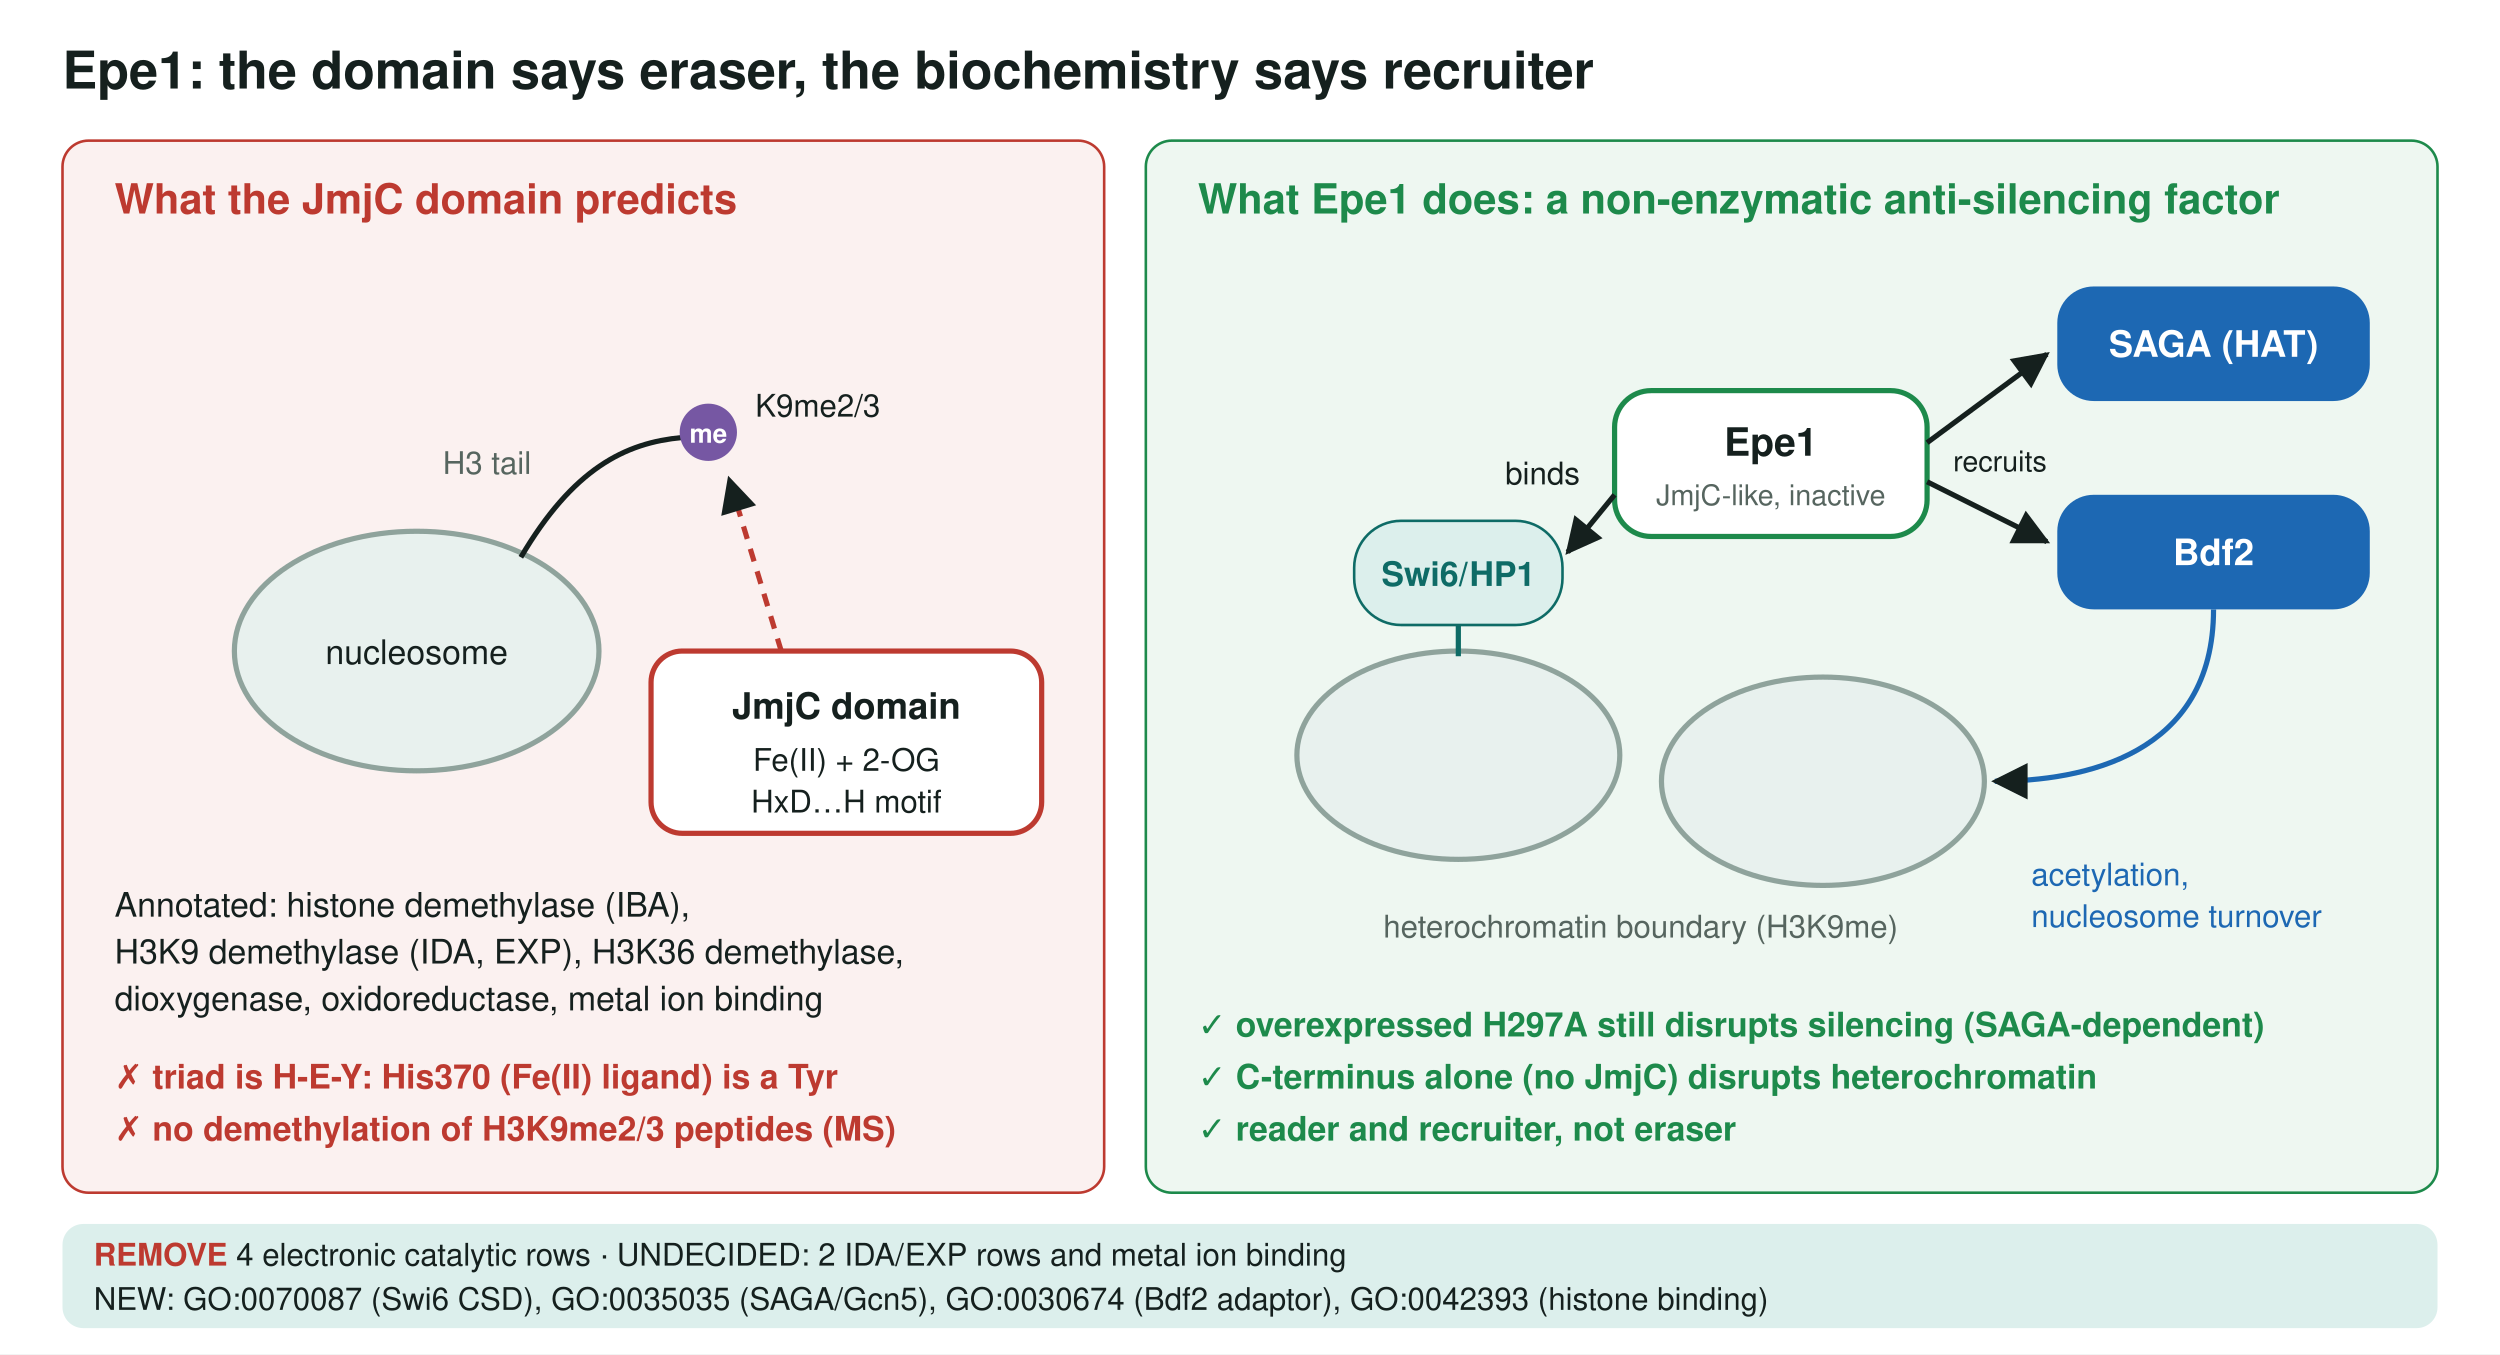
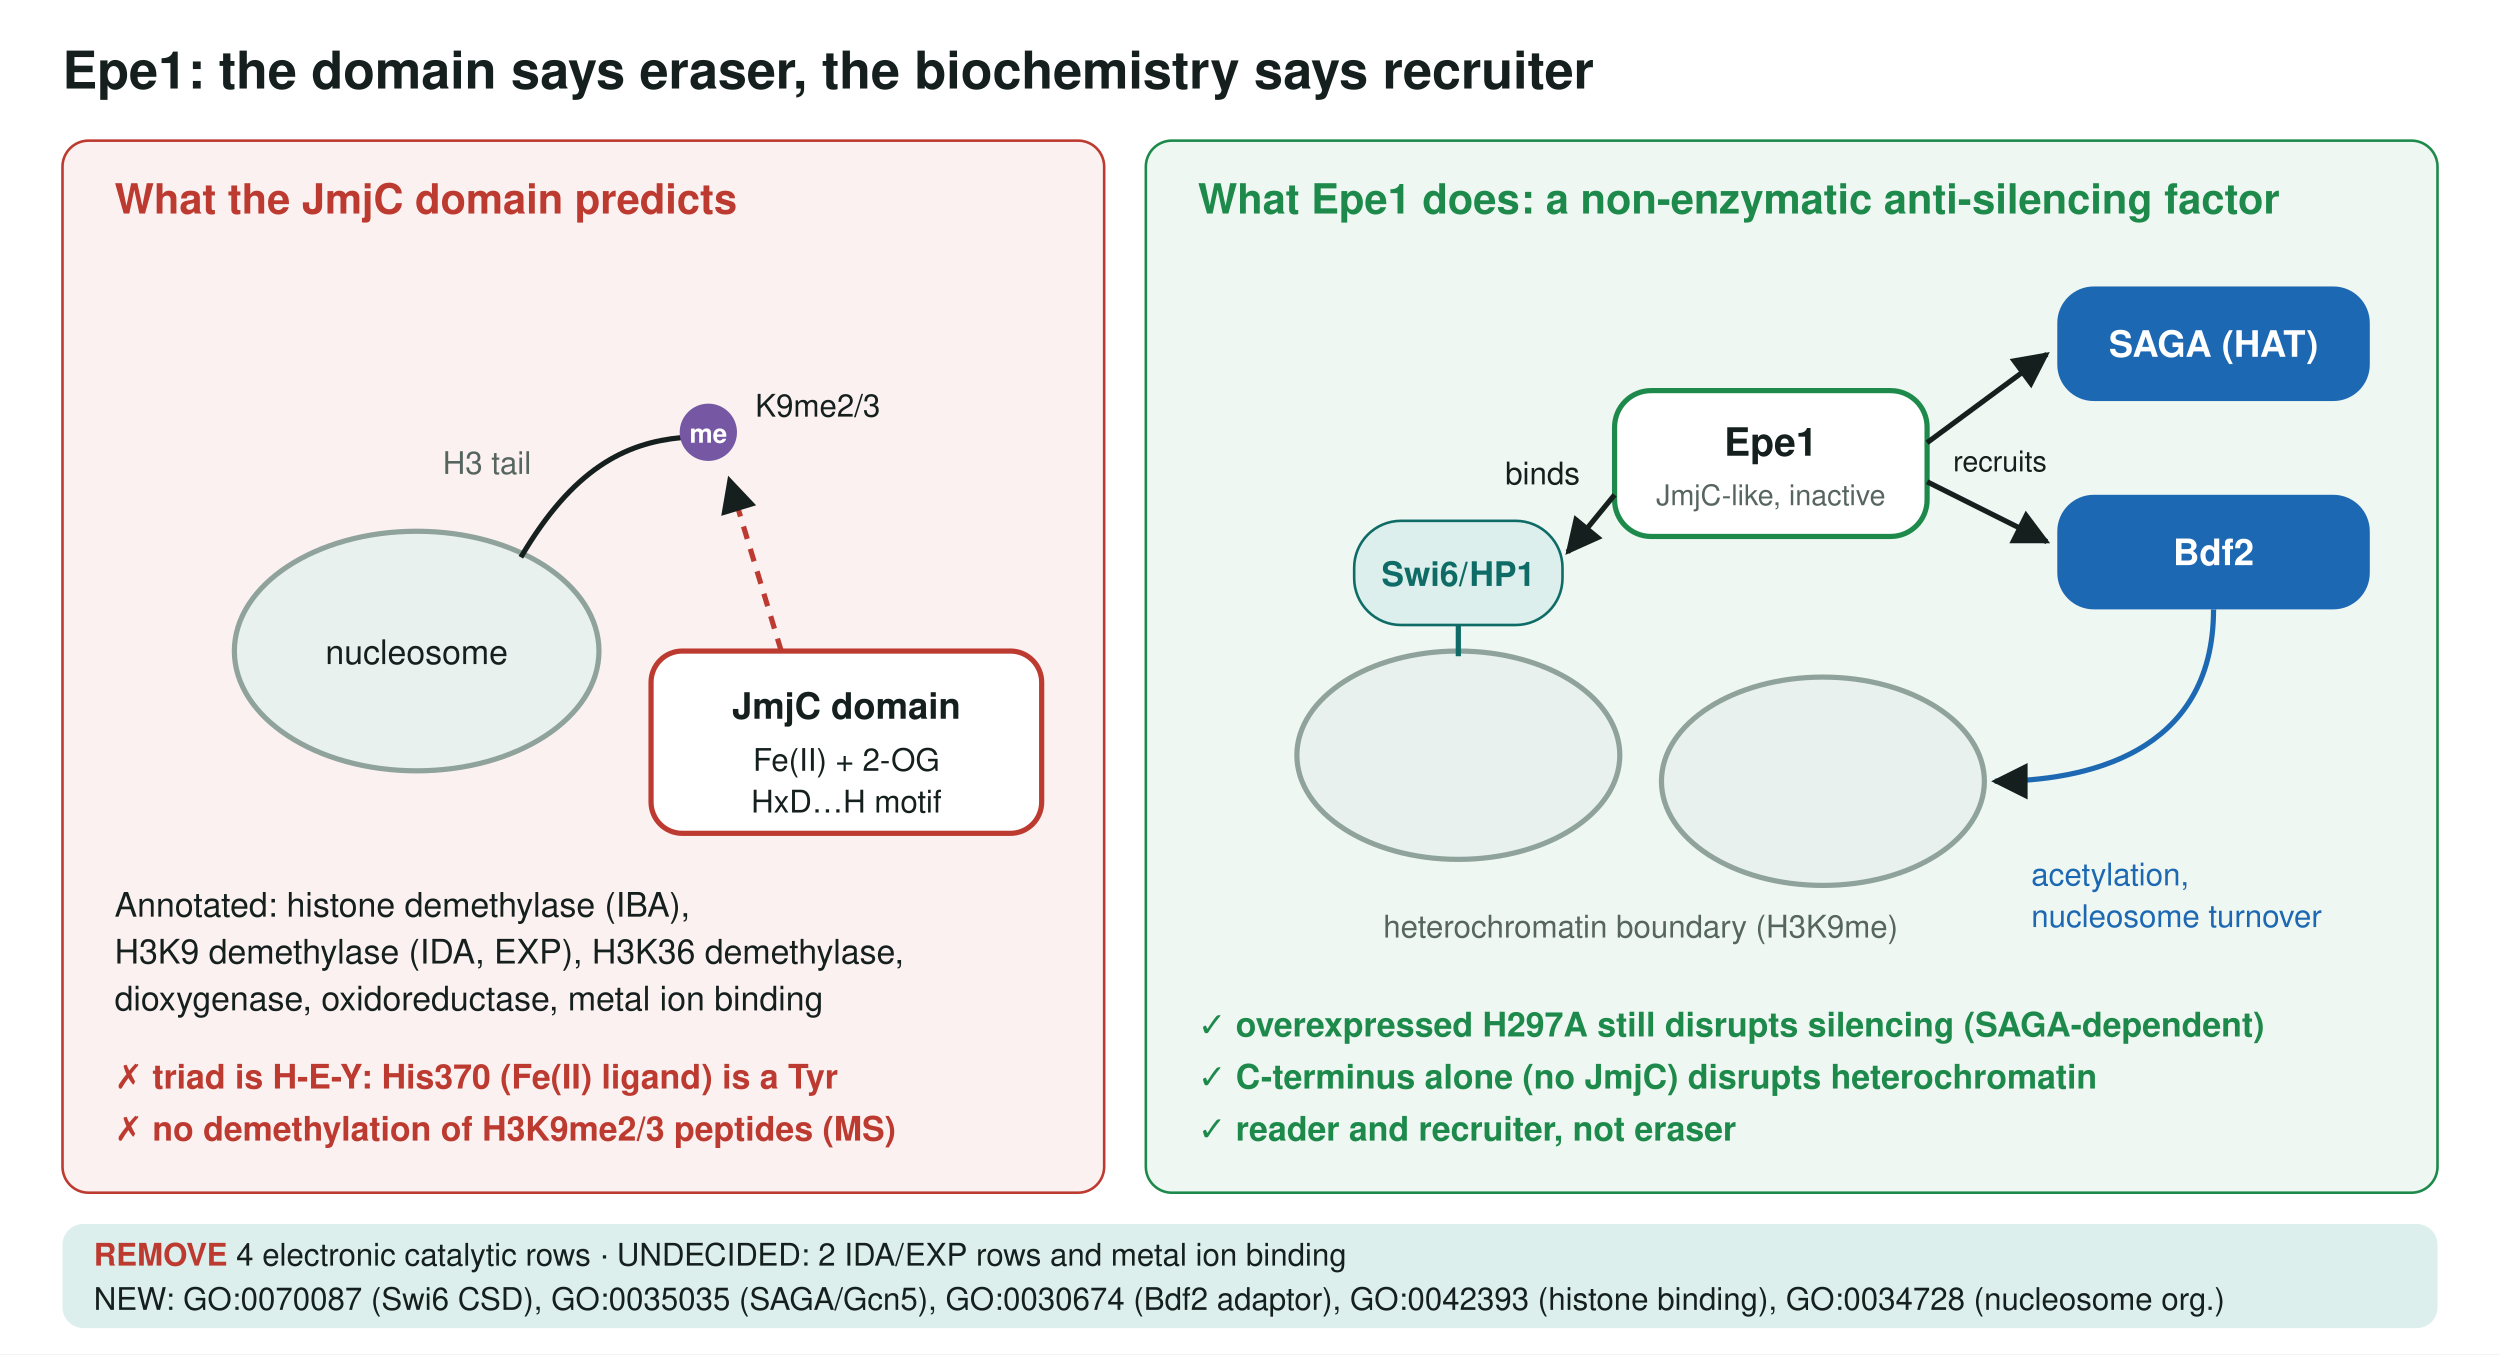
<svg xmlns="http://www.w3.org/2000/svg" viewBox="0 0 960 520" width="960" height="520" font-family="Helvetica, Arial, sans-serif">
  <rect width="960" height="520" fill="#ffffff" />
  <defs>
    <marker id="ar" viewBox="0 0 10 10" refX="9" refY="5" markerWidth="7" markerHeight="7" orient="auto">
      <path d="M0 0 L10 5 L0 10 z" fill="#15201e" />
    </marker>
  </defs>
  <text x="24" y="34" font-size="20" font-weight="bold" fill="#15201e">Epe1: the domain says eraser, the biochemistry says recruiter</text>
  <rect x="24" y="54" width="400" height="404" rx="10" fill="#fbf1f0" stroke="#bd3a30" />
  <text x="44" y="82" font-size="16" font-weight="bold" fill="#bd3a30">What the JmjC domain predicts</text>
  <ellipse cx="160" cy="250" rx="70" ry="46" fill="#e8f1ee" stroke="#8fa39c" stroke-width="2" />
  <text x="160" y="255" font-size="13" text-anchor="middle" fill="#15201e">nucleosome</text>
  <path d="M200 214 C 220 180, 240 170, 262 168" stroke="#15201e" stroke-width="2" fill="none" />
  <text x="170" y="182" font-size="12" fill="#56655f">H3 tail</text>
  <circle cx="272" cy="166" r="11" fill="#7657a3" />
  <text x="272" y="170" font-size="10" text-anchor="middle" fill="#ffffff" font-weight="bold">me</text>
  <text x="290" y="160" font-size="12" fill="#15201e">K9me2/3</text>
  <rect x="250" y="250" width="150" height="70" rx="12" fill="#ffffff" stroke="#bd3a30" stroke-width="2" />
  <text x="325" y="276" font-size="14" text-anchor="middle" font-weight="bold" fill="#15201e">JmjC domain</text>
  <text x="325" y="296" font-size="12" text-anchor="middle" fill="#15201e">Fe(II) + 2-OG</text>
  <text x="325" y="312" font-size="12" text-anchor="middle" fill="#15201e">HxD…H motif</text>
  <path d="M300 250 L 280 184" stroke="#bd3a30" stroke-width="2" stroke-dasharray="5 4" marker-end="url(#ar)" />
  <text x="44" y="352" font-size="13" fill="#15201e">Annotated: histone demethylase (IBA),</text>
  <text x="44" y="370" font-size="13" fill="#15201e">H3K9 demethylase (IDA, EXP), H3K36 demethylase,</text>
  <text x="44" y="388" font-size="13" fill="#15201e">dioxygenase, oxidoreductase, metal ion binding</text>
  <g font-size="13" fill="#bd3a30" font-weight="bold">
    <text x="44" y="418">✗ triad is H-E-Y: His370 (Fe(II) ligand) is a Tyr</text>
    <text x="44" y="438">✗ no demethylation of H3K9me2/3 peptides (MS)</text>
  </g>
  <rect x="440" y="54" width="496" height="404" rx="10" fill="#eef7f1" stroke="#1d8a4b" />
  <text x="460" y="82" font-size="16" font-weight="bold" fill="#1d8a4b">What Epe1 does: a non-enzymatic anti-silencing factor</text>
  <ellipse cx="560" cy="290" rx="62" ry="40" fill="#e8f1ee" stroke="#8fa39c" stroke-width="2" />
  <ellipse cx="700" cy="300" rx="62" ry="40" fill="#e8f1ee" stroke="#8fa39c" stroke-width="2" />
  <text x="630" y="360" font-size="12" text-anchor="middle" fill="#56655f">heterochromatin boundary (H3K9me)</text>
  <rect x="520" y="200" width="80" height="40" rx="18" fill="#dcefec" stroke="#0e6b66" />
  <text x="560" y="225" font-size="13" text-anchor="middle" font-weight="bold" fill="#0e6b66">Swi6/HP1</text>
  <path d="M560 240 L 560 252" stroke="#0e6b66" stroke-width="2" />
  <rect x="620" y="150" width="120" height="56" rx="14" fill="#ffffff" stroke="#1d8a4b" stroke-width="2" />
  <text x="680" y="175" font-size="15" text-anchor="middle" font-weight="bold" fill="#15201e">Epe1</text>
  <text x="680" y="194" font-size="11" text-anchor="middle" fill="#56655f">JmjC-like, inactive</text>
  <path d="M620 190 L 602 212" stroke="#15201e" stroke-width="2" marker-end="url(#ar)" />
  <text x="578" y="186" font-size="12" fill="#15201e">binds</text>
  <rect x="790" y="110" width="120" height="44" rx="14" fill="#1d68b3" />
  <text x="850" y="137" font-size="14" text-anchor="middle" font-weight="bold" fill="#ffffff">SAGA (HAT)</text>
  <rect x="790" y="190" width="120" height="44" rx="14" fill="#1d68b3" />
  <text x="850" y="217" font-size="14" text-anchor="middle" font-weight="bold" fill="#ffffff">Bdf2</text>
  <path d="M740 170 L 786 136" stroke="#15201e" stroke-width="2" marker-end="url(#ar)" />
  <path d="M740 185 L 786 208" stroke="#15201e" stroke-width="2" marker-end="url(#ar)" />
  <text x="750" y="181" font-size="11" fill="#15201e">recruits</text>
  <path d="M850 234 C 850 290, 800 300, 766 300" stroke="#1d68b3" stroke-width="2" fill="none" marker-end="url(#ar)" />
  <text x="780" y="340" font-size="12" fill="#1d68b3">acetylation,</text>
  <text x="780" y="356" font-size="12" fill="#1d68b3">nucleosome turnover</text>
  <g font-size="13" fill="#1d8a4b" font-weight="bold">
    <text x="460" y="398">✓ overexpressed H297A still disrupts silencing (SAGA-dependent)</text>
    <text x="460" y="418">✓ C-terminus alone (no JmjC) disrupts heterochromatin</text>
    <text x="460" y="438">✓ reader and recruiter, not eraser</text>
  </g>
  <rect x="24" y="470" width="912" height="40" rx="8" fill="#dcefec" />
  <text x="36" y="486" font-size="12" fill="#15201e">
    <tspan font-weight="bold" fill="#bd3a30">REMOVE</tspan> 4 electronic catalytic rows · UNDECIDED: 2 IDA/EXP rows and metal ion binding</text>
-   <text x="36" y="503" font-size="12" fill="#15201e">NEW: GO:0070087 (Swi6 CSD), GO:0035035 (SAGA/Gcn5), GO:0030674 (Bdf2 adaptor), GO:0042393 (histone binding)</text>
+   <text x="36" y="503" font-size="12" fill="#15201e">NEW: GO:0070087 (Swi6 CSD), GO:0035035 (SAGA/Gcn5), GO:0030674 (Bdf2 adaptor), GO:0042393 (histone binding), GO:0034728 (nucleosome org.)</text>
</svg>
